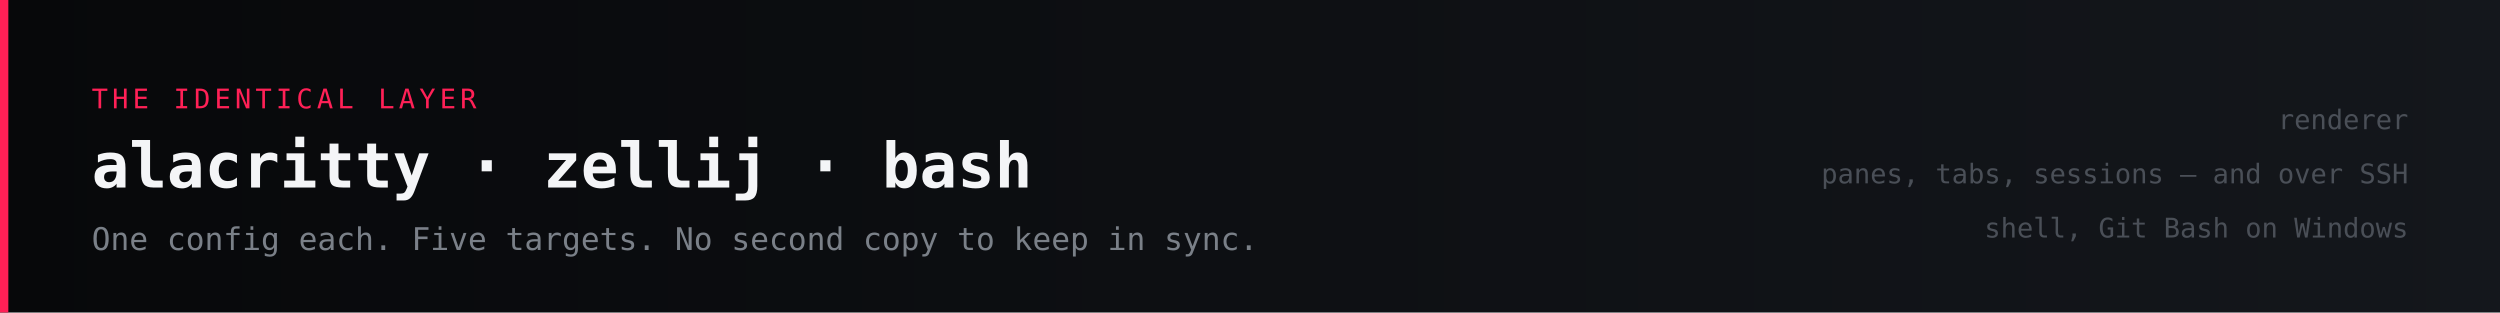
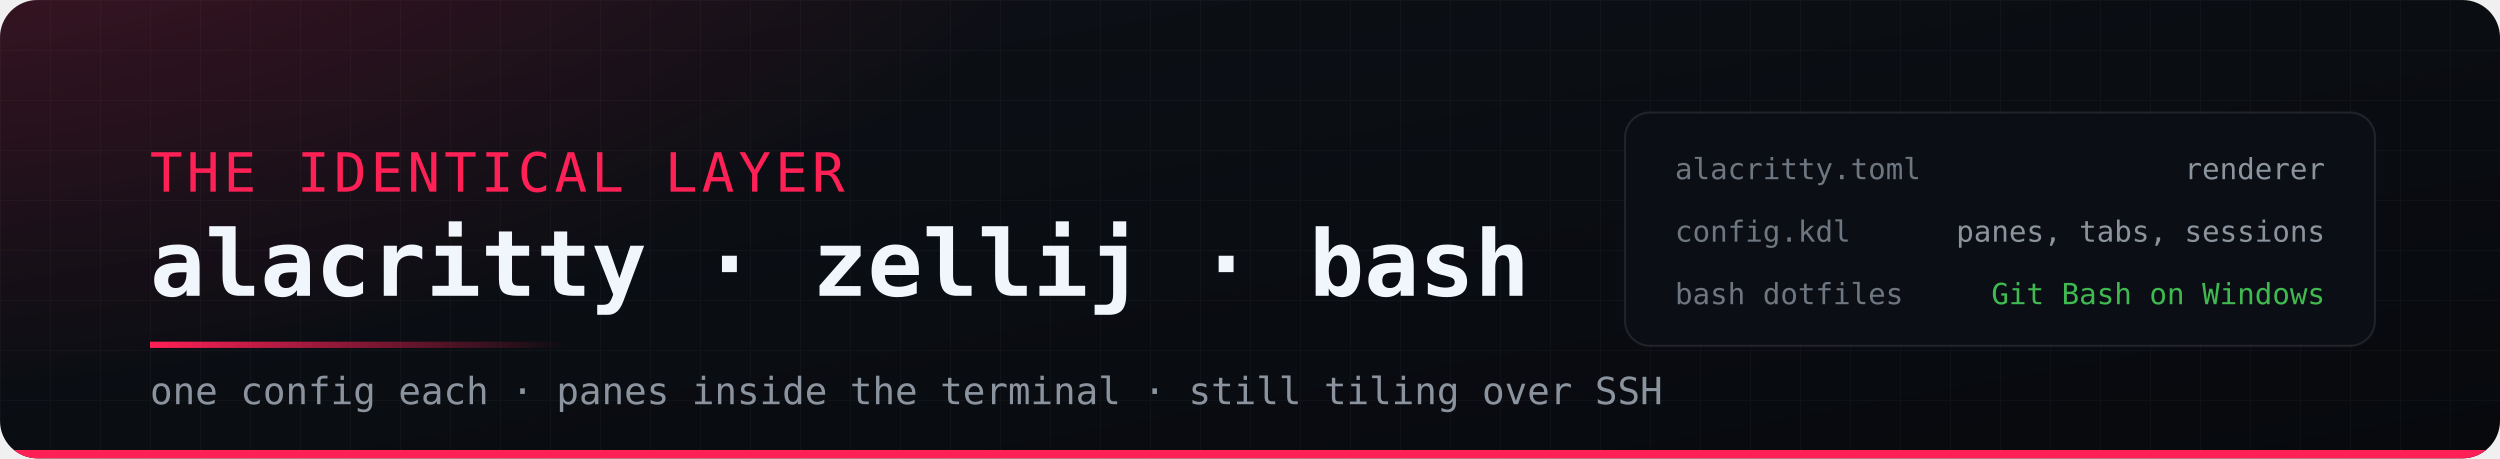
- <svg xmlns="http://www.w3.org/2000/svg" viewBox="0 0 1200 150" width="1200" height="150" role="img" aria-label="The identical layer — Alacritty, zellij and bash, one config each, on all five targets">
+ <svg xmlns="http://www.w3.org/2000/svg" viewBox="0 0 1200 220" width="1200" height="220" role="img" aria-labelledby="stack-title stack-desc">
  <defs>
-     <linearGradient id="sbg" x1="0" y1="0" x2="1" y2="0">
-       <stop offset="0%" stop-color="#07080a" />
-       <stop offset="100%" stop-color="#14171c" />
+     <linearGradient id="stack-bg" x1="0" y1="0" x2="1" y2="1">
+       <stop offset="0" stop-color="#0d1117" />
+       <stop offset="1" stop-color="#07090d" />
    </linearGradient>
+     <radialGradient id="stack-glow" cx="0.2" cy="0.1" r="0.8">
+       <stop offset="0" stop-color="#ff2056" stop-opacity="0.30" />
+       <stop offset="1" stop-color="#ff2056" stop-opacity="0" />
+     </radialGradient>
+     <linearGradient id="stack-rule" x1="0" y1="0" x2="1" y2="0">
+       <stop offset="0" stop-color="#ff2056" />
+       <stop offset="1" stop-color="#ff2056" stop-opacity="0" />
+     </linearGradient>
+     <pattern id="stack-grid" width="24" height="24" patternUnits="userSpaceOnUse">
+       <path d="M24 0H0V24" fill="none" stroke="#ffffff" stroke-opacity="0.028" stroke-width="1" />
+     </pattern>
+     <clipPath id="stack-frame">
+       <rect x="0" y="0" width="1200" height="220" rx="18" />
+     </clipPath>
  </defs>
-   <rect width="1200" height="150" fill="url(#sbg)" />
-   <rect width="4" height="150" fill="#ff2056" />
-   <g font-family="ui-monospace, SFMono-Regular, Menlo, Consolas, monospace">
-     <text x="44" y="52" font-size="13" fill="#ff2056" letter-spacing="2">THE IDENTICAL LAYER</text>
-     <text x="44" y="90" font-size="30" fill="#f4f5f7" font-weight="700">alacritty · zellij · bash</text>
-     <text x="44" y="120" font-size="15" fill="#7a8088">One config each. Five targets. No second copy to keep in sync.</text>
-     <g font-size="13" fill="#4a4f57" text-anchor="end">
-       <text x="1156" y="62">renderer</text>
-       <text x="1156" y="88">panes, tabs, sessions — and over SSH</text>
-       <text x="1156" y="114">shell, Git Bash on Windows</text>
+   <g clip-path="url(#stack-frame)">
+     <rect width="1200" height="220" fill="url(#stack-bg)" />
+     <rect width="1200" height="220" fill="url(#stack-grid)" />
+     <ellipse cx="160" cy="20" rx="400" ry="210" fill="url(#stack-glow)" />
+     <g font-family="ui-monospace, SFMono-Regular, 'JetBrains Mono', Menlo, Consolas, monospace">
+       <text x="72" y="92" font-size="26" fill="#ff2056" letter-spacing="2">THE IDENTICAL LAYER</text>
+       <text x="72" y="142" font-size="44" font-weight="700" fill="#f0f6fc">alacritty · zellij · bash</text>
+       <rect x="72" y="164" width="200" height="3" fill="url(#stack-rule)" />
+       <text x="72" y="194" font-size="18" fill="#8b949e">one config each · panes inside the terminal · still tiling over SSH</text>
+       <rect x="780" y="54" width="360" height="112" rx="12" fill="#0b0f15" stroke="#ffffff" stroke-opacity="0.09" />
+       <text x="804" y="86" font-size="14" fill="#6e7681">alacritty.toml</text>
+       <text x="1116" y="86" font-size="14" fill="#8b949e" text-anchor="end">renderer</text>
+       <text x="804" y="116" font-size="14" fill="#6e7681">config.kdl</text>
+       <text x="1116" y="116" font-size="14" fill="#8b949e" text-anchor="end">panes, tabs, sessions</text>
+       <text x="804" y="146" font-size="14" fill="#6e7681">bash dotfiles</text>
+       <text x="1116" y="146" font-size="14" fill="#3fb950" text-anchor="end">Git Bash on Windows</text>
    </g>
+     <rect x="0" y="216" width="1200" height="4" fill="#ff2056" />
  </g>
</svg>
